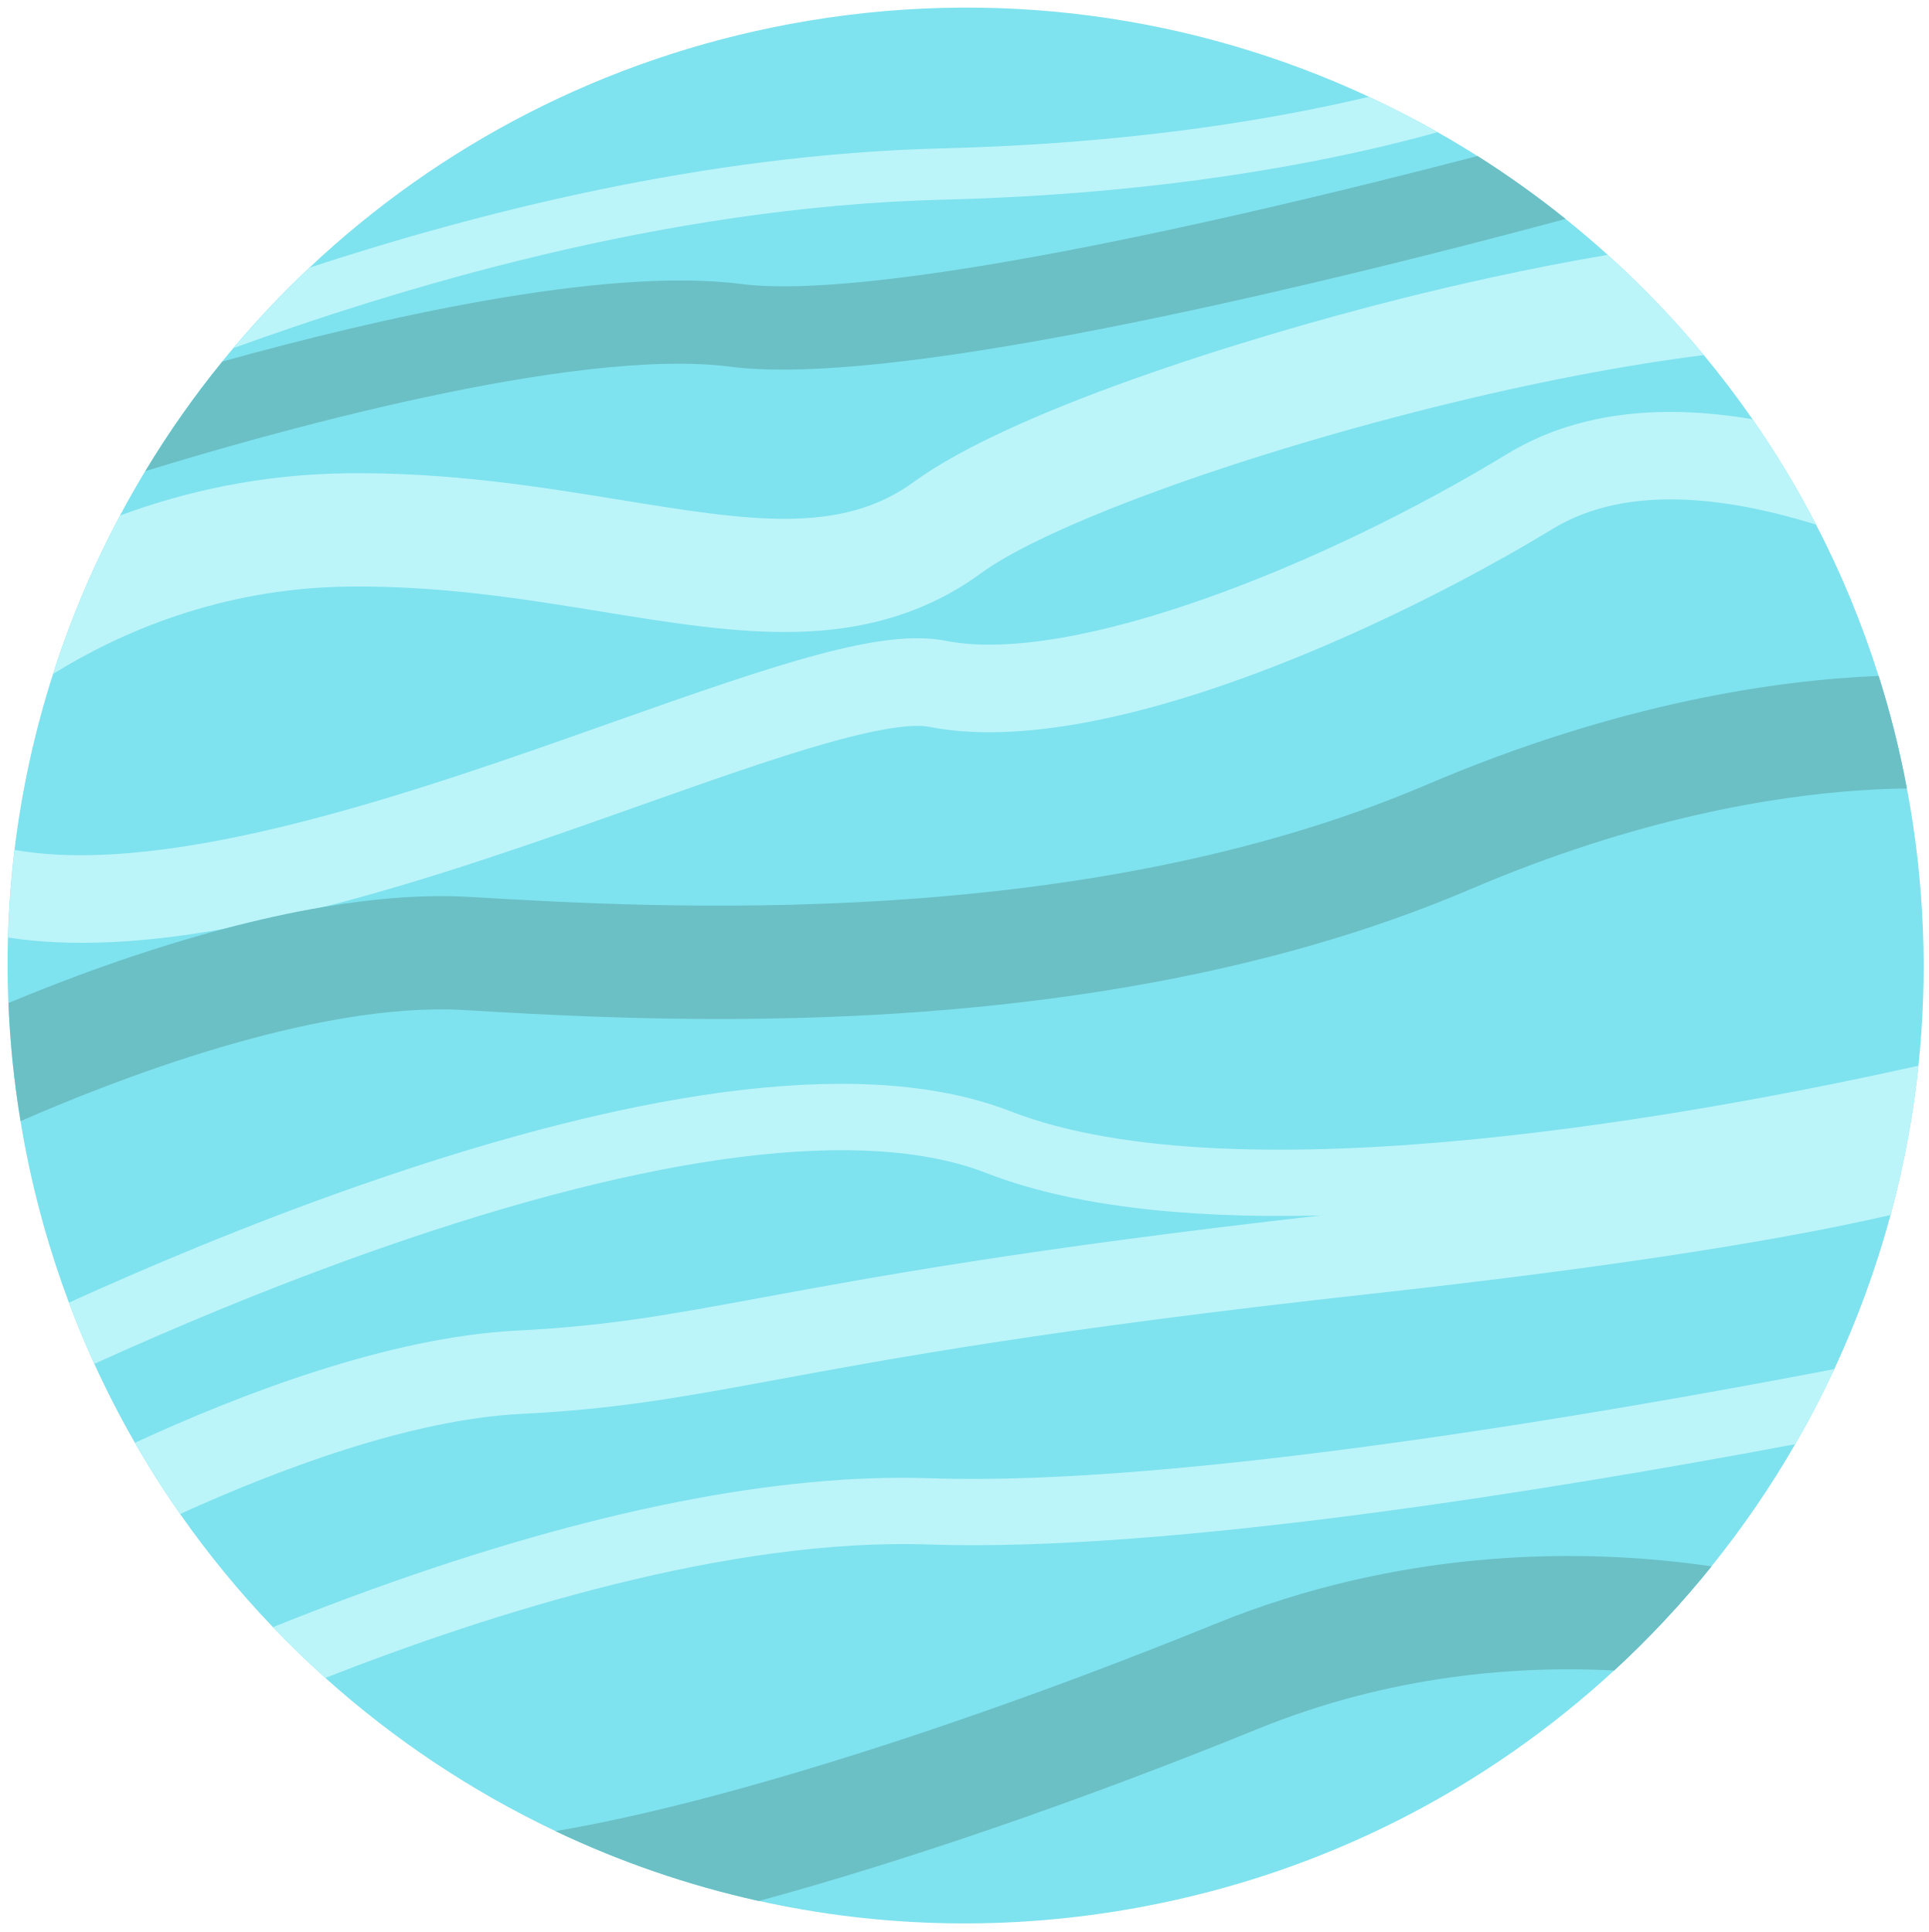
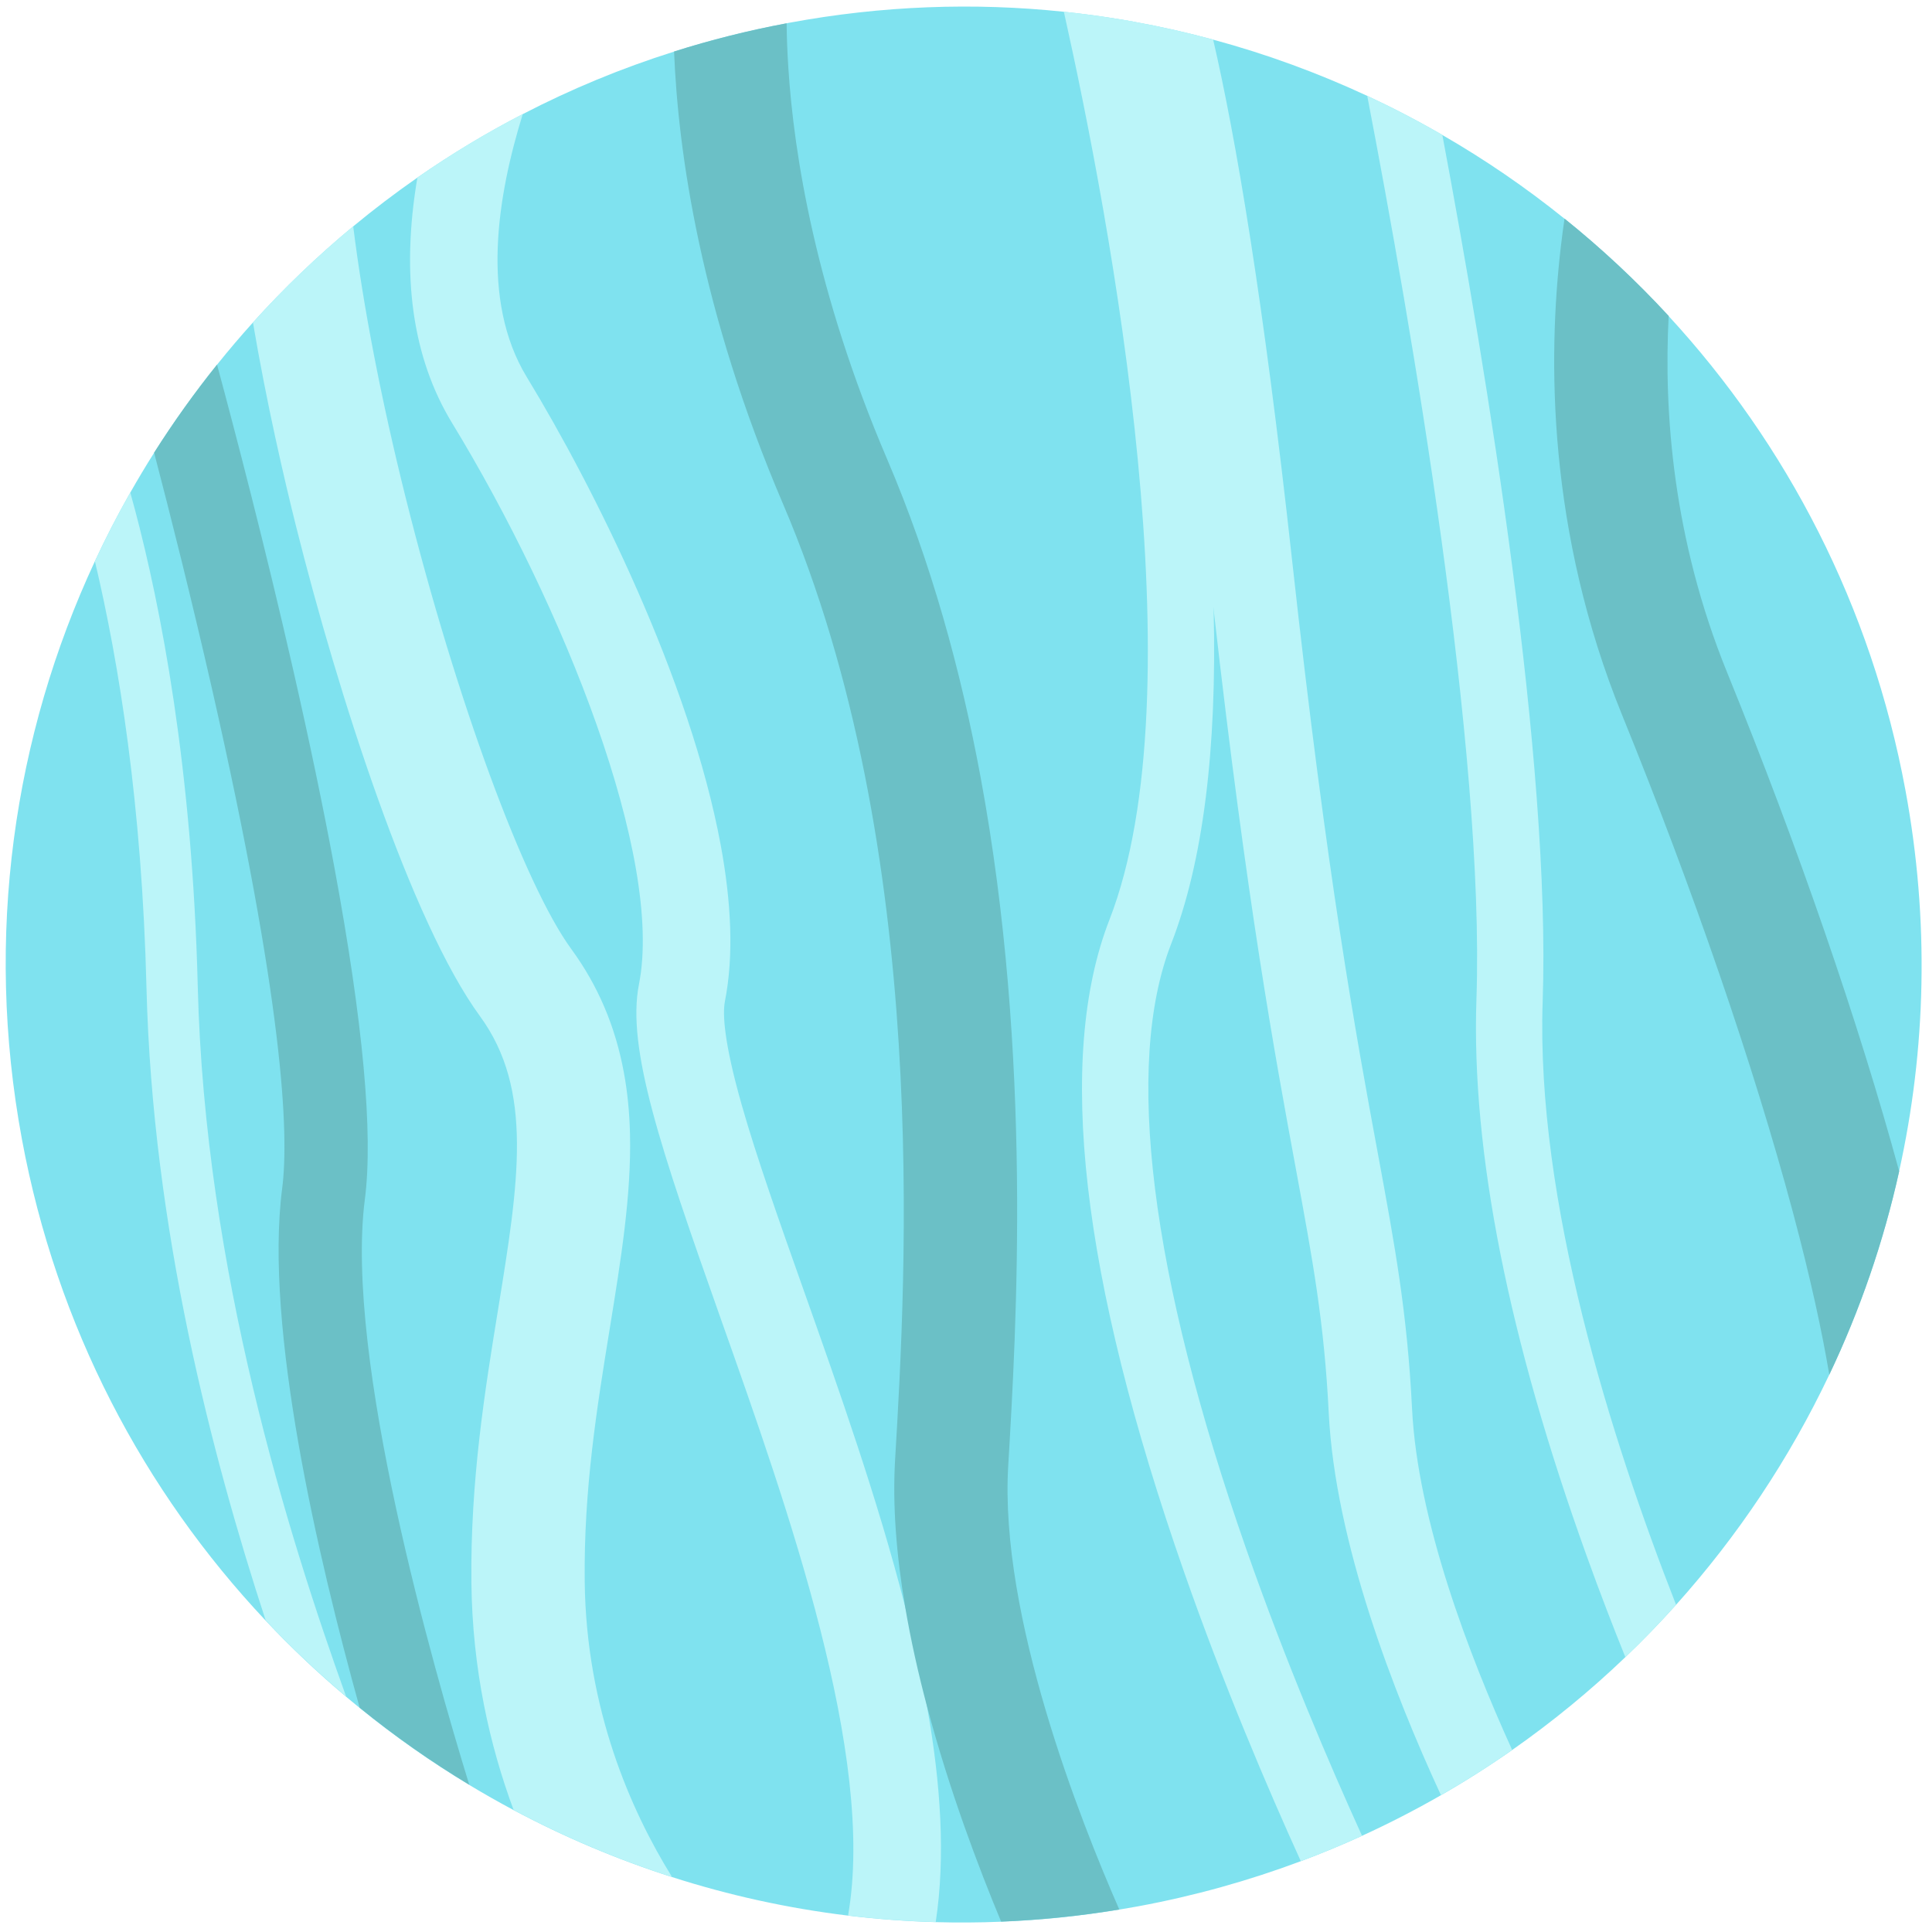
<svg xmlns="http://www.w3.org/2000/svg" style="isolation:isolate" viewBox="0 0 508 509" width="508pt" height="509pt">
  <defs>
-     <clipPath id="_clipPath_TjBdv6H77ivMOmOkhTKeaXgiJV8YiTyL">
+     <clipPath id="_clipPath_IfF6CsPkOQCpQM8BBfnhhkpHpqbDv9V7">
      <rect width="508" height="509" />
    </clipPath>
  </defs>
-   <g clip-path="url(#_clipPath_TjBdv6H77ivMOmOkhTKeaXgiJV8YiTyL)">
-     <clipPath id="_clipPath_Hh4oxdbfYETx98ypATKUwLOBXEL13Zjd">
-       <rect x="2" y="2" width="506" height="507" transform="matrix(1,0,0,1,0,0)" fill="rgb(255,255,255)" />
+   <g clip-path="url(#_clipPath_IfF6CsPkOQCpQM8BBfnhhkpHpqbDv9V7)">
+     <clipPath id="_clipPath_G8Z4PA8rqtbBMVh9OI4LCA9Q69Ugoi4I">
+       <rect x="0" y="0" width="508" height="509" transform="matrix(0,-1,1,0,-0.5,508.5)" fill="rgb(255,255,255)" />
    </clipPath>
-     <g clip-path="url(#_clipPath_Hh4oxdbfYETx98ypATKUwLOBXEL13Zjd)">
+     <g clip-path="url(#_clipPath_G8Z4PA8rqtbBMVh9OI4LCA9Q69Ugoi4I)">
      <g>
-         <g>
+         <clipPath id="_clipPath_6vVPiGiiCpdqSkRhR7QUHRLFudO36pmd">
+           <rect x="2" y="0" width="506" height="507" transform="matrix(0,-1,1,0,1.5,508.5)" fill="rgb(255,255,255)" />
+         </clipPath>
+         <g clip-path="url(#_clipPath_6vVPiGiiCpdqSkRhR7QUHRLFudO36pmd)">
          <g>
            <g>
-               <path d=" M 502.5 208.41 C 507.04 232.89 507.88 257.21 505.4 280.77 C 504.86 285.95 504.16 291.09 503.3 296.18 L 502.76 299.25 C 501.49 306.28 499.92 313.24 498.06 320.09 C 494.28 334.08 489.31 347.65 483.25 360.68 C 480.1 367.43 476.67 374.04 472.94 380.47 C 466.44 391.75 459.06 402.51 450.89 412.65 C 443.05 422.4 434.48 431.57 425.25 440.08 C 391.49 471.2 348.83 493.49 300.35 502.47 C 266 508.84 231.98 507.92 199.9 500.81 C 199.89 500.81 199.89 500.81 199.89 500.81 C 181.28 496.69 163.31 490.48 146.3 482.4 C 124.26 471.93 103.83 458.33 85.69 442.04 C 80.93 437.77 76.33 433.32 71.9 428.68 C 63.03 419.42 54.85 409.45 47.44 398.86 C 43.21 392.81 39.23 386.55 35.53 380.1 C 31.67 373.37 28.1 366.44 24.84 359.31 C 22.43 354.04 20.2 348.66 18.15 343.18 C 13.03 329.51 9.02 315.2 6.27 300.35 C 5.96 298.68 5.67 297.01 5.4 295.34 C 3.67 284.91 2.62 274.52 2.21 264.21 C 1.97 258.44 1.94 252.7 2.1 246.99 C 2.32 239.22 2.9 231.52 3.82 223.9 C 5.75 208.03 9.17 192.51 13.98 177.53 C 18.61 163.07 24.53 149.11 31.62 135.81 L 31.62 135.8 C 33.73 131.84 35.95 127.94 38.26 124.1 C 44.34 114.01 51.12 104.37 58.55 95.23 C 59.52 94.03 60.5 92.84 61.5 91.66 C 67.76 84.23 74.46 77.14 81.56 70.47 C 115.62 38.4 158.98 15.42 208.39 6.27 C 261.96 -3.66 314.72 4.13 360.62 25.49 C 366.78 28.36 372.82 31.47 378.72 34.82 C 382.27 36.83 385.76 38.92 389.21 41.1 C 397.25 46.19 404.99 51.72 412.41 57.67 C 416.2 60.71 419.91 63.86 423.52 67.12 C 432.57 75.28 441.04 84.11 448.85 93.54 C 453.36 98.98 457.64 104.62 461.7 110.45 C 467.84 119.28 473.43 128.54 478.43 138.21 C 484.98 150.84 490.51 164.15 494.9 178.06 C 497.94 187.67 500.43 197.57 502.34 207.72 C 502.42 207.95 502.46 208.18 502.5 208.41 Z " fill="rgb(127,226,239)" />
              <g>
-                 <path d=" M 378.75 34.82 C 377.34 35.21 375.91 35.61 374.42 36 C 348.91 42.78 306.38 51.16 248.58 52.6 C 173.93 54.45 103.6 76.55 61.54 91.68 C 67.8 84.25 74.5 77.16 81.6 70.49 C 124.7 56.39 184.8 40.67 248.24 39.09 C 296.39 37.9 333.86 31.85 360.65 25.5 C 366.81 28.36 372.84 31.47 378.75 34.82 Z " fill="rgb(187,245,249)" />
-               </g>
-               <g>
-                 <path d=" M 412.44 57.68 C 395.2 62.33 364.91 70.26 332.03 77.74 C 313.01 82.07 295.66 85.69 280 88.59 C 239.13 96.16 209.82 98.86 192.52 96.62 C 150.79 91.21 68.51 114.81 38.3 124.12 C 44.38 114.03 51.16 104.39 58.59 95.25 C 98.2 84.24 158.86 70.11 195.35 74.83 C 210.02 76.73 244.81 75.06 327.16 56.32 C 350.45 51.01 372.41 45.5 389.25 41.1 C 397.28 46.19 405.02 51.72 412.44 57.68 Z " fill="rgb(107,192,198)" />
-               </g>
-               <g>
-                 <path d=" M 448.88 93.55 C 428.15 96.13 403.45 100.85 377.04 107.46 C 324.2 120.69 275.42 138.61 258.43 151.03 C 248.86 158.02 238.15 162.6 225.97 164.85 C 220.83 165.8 215.43 166.34 209.74 166.47 C 193.67 166.85 176.65 164.08 158.63 161.16 C 137.75 157.77 116.15 154.26 91.81 154.54 C 58.07 154.92 31.39 166.75 14 177.54 C 18.63 163.08 24.55 149.12 31.64 135.82 L 31.64 135.81 C 48.58 129.53 68.66 124.95 91.46 124.69 C 118.38 124.38 142.3 128.27 163.41 131.7 C 197.07 137.17 221.39 141.12 240.8 126.93 C 265.58 108.82 325.77 89.53 369.78 78.51 C 382.2 75.4 402.04 70.78 423.53 67.14 C 432.6 75.29 441.07 84.12 448.88 93.55 Z " fill="rgb(187,245,249)" />
-               </g>
-               <g>
-                 <path d=" M 478.46 138.22 C 457.02 131.59 429.46 126.91 409.1 139.31 C 380.14 156.95 329.36 182.3 285.91 190.36 C 270.9 193.14 256.77 193.86 244.71 191.48 C 241.54 190.86 234.24 191.12 217.44 195.89 C 203.66 199.81 186.67 205.82 168.68 212.19 C 142.3 221.54 113.51 231.73 85.39 238.91 L 85.38 238.91 C 77.13 241.02 68.95 242.87 60.9 244.36 C 60.21 244.49 59.53 244.61 58.84 244.73 L 58.81 244.74 C 38.58 248.35 19.26 249.62 2.12 247.01 C 2.34 239.24 2.92 231.54 3.84 223.92 C 45.68 231.24 110.85 208.17 160.96 190.42 C 206.13 174.43 232.49 165.54 249.17 168.83 C 282.45 175.39 348.76 149.03 397.07 119.59 C 414.21 109.15 435.96 106.08 461.72 110.46 C 467.87 119.29 473.46 128.55 478.46 138.22 Z " fill="rgb(187,245,249)" />
-               </g>
-               <g>
-                 <path d=" M 502.37 207.73 C 498.72 207.77 494.78 207.91 490.55 208.19 C 467.9 209.65 431.63 215.36 387.46 234.24 C 360.44 245.78 331.93 253.61 303.77 258.83 C 229.97 272.51 158.55 268.26 122.33 266.11 C 82.74 263.76 28.79 285.12 5.43 295.37 C 3.7 284.94 2.65 274.55 2.24 264.24 C 16.68 258.22 36.95 250.56 58.82 244.75 L 58.85 244.74 C 67.54 242.43 76.47 240.42 85.39 238.92 L 85.4 238.92 C 98.62 236.69 111.81 235.58 124.09 236.32 C 172.05 239.16 284.34 245.83 375.72 206.79 C 426.62 185.05 468.43 179.14 494.93 178.08 C 497.97 187.67 500.47 197.57 502.37 207.73 Z " fill="rgb(107,192,198)" />
-               </g>
-               <g>
-                 <path d=" M 505.41 280.77 C 504.87 285.95 504.17 291.09 503.31 296.18 L 502.77 299.25 C 492.5 301.49 480.52 303.95 467.41 306.38 C 456.35 308.43 444.51 310.45 432.22 312.29 C 400.81 316.98 372.69 319.63 347.96 320.23 C 310.8 321.13 281.31 317.4 259.84 309.04 C 228.01 296.64 172.85 303.49 100.32 328.84 C 70.72 339.19 43.73 350.73 24.85 359.32 C 22.44 354.05 20.21 348.67 18.16 343.19 C 37.37 334.46 64.56 322.85 94.37 312.43 C 172.07 285.25 229.87 278.64 266.17 292.77 C 326.39 316.21 449.25 293.29 505.41 280.77 Z " fill="rgb(187,245,249)" />
-               </g>
-               <g>
-                 <path d=" M 503.31 296.19 L 502.77 299.26 C 501.5 306.29 499.93 313.25 498.07 320.1 C 472.54 326 430.35 333.26 360.68 340.92 C 276.93 350.13 235.12 357.85 204.6 363.49 C 180.25 367.99 162.65 371.24 137.32 372.5 C 107.92 373.97 72.62 387.43 47.46 398.87 C 43.23 392.82 39.25 386.56 35.55 380.11 C 62.52 367.65 102.12 352.26 136.23 350.55 C 160.1 349.36 176.22 346.38 200.62 341.88 C 230.2 336.42 270.24 329.02 347.97 320.22 C 351.34 319.84 354.78 319.46 358.29 319.07 C 440.48 310.04 482.45 301.68 503.31 296.19 Z " fill="rgb(187,245,249)" />
-               </g>
-               <g>
-                 <path d=" M 483.26 360.69 C 480.11 367.44 476.68 374.05 472.95 380.48 C 410.34 392.23 307.88 409.08 244.66 406.91 C 192.07 405.11 129.36 424.95 85.71 442.05 C 80.95 437.78 76.35 433.33 71.92 428.69 C 79.99 425.43 88.84 422.01 98.29 418.61 C 155.72 397.9 205.17 388.09 245.25 389.46 C 310.8 391.7 423.47 372.19 483.26 360.69 Z " fill="rgb(187,245,249)" />
-               </g>
-               <g>
-                 <path d=" M 450.91 412.67 C 443.07 422.42 434.5 431.59 425.27 440.1 C 400.02 438.79 366.48 441.2 331.39 455.48 C 285.45 474.17 238.91 490.22 199.92 500.83 C 199.91 500.83 199.91 500.83 199.91 500.83 C 181.3 496.71 163.33 490.5 146.32 482.42 C 157.45 480.55 171.51 477.54 189.21 472.81 C 227.64 462.52 274.13 446.55 320.13 427.83 C 368.48 408.17 414.06 408.22 443.79 411.73 C 446.23 412.01 448.6 412.33 450.91 412.67 Z " fill="rgb(107,192,198)" />
+                 <g>
+                   <g>
+                     <path d=" M 207.91 6 C 232.39 1.46 256.71 0.62 280.27 3.1 C 285.45 3.64 290.59 4.34 295.68 5.2 L 298.75 5.74 C 305.78 7.01 312.74 8.58 319.59 10.44 C 333.58 14.22 347.15 19.19 360.18 25.25 C 366.93 28.4 373.54 31.83 379.97 35.56 C 391.25 42.06 402.01 49.44 412.15 57.61 C 421.9 65.45 431.07 74.02 439.58 83.25 C 470.7 117.01 492.99 159.67 501.97 208.15 C 508.34 242.5 507.42 276.52 500.31 308.6 C 500.31 308.61 500.31 308.61 500.31 308.61 C 496.19 327.22 489.98 345.19 481.9 362.2 C 471.43 384.24 457.83 404.67 441.54 422.81 C 437.27 427.57 432.82 432.17 428.18 436.6 C 418.92 445.47 408.95 453.65 398.36 461.06 C 392.31 465.29 386.05 469.27 379.6 472.97 C 372.87 476.83 365.94 480.4 358.81 483.66 C 353.54 486.07 348.16 488.3 342.68 490.35 C 329.01 495.47 314.7 499.48 299.85 502.23 C 298.18 502.54 296.51 502.83 294.84 503.1 C 284.41 504.83 274.02 505.88 263.71 506.29 C 257.94 506.53 252.2 506.56 246.49 506.4 C 238.72 506.18 231.02 505.6 223.4 504.68 C 207.53 502.75 192.01 499.33 177.03 494.52 C 162.57 489.89 148.61 483.97 135.31 476.88 L 135.3 476.88 C 131.34 474.77 127.44 472.55 123.6 470.24 C 113.51 464.16 103.87 457.38 94.73 449.95 C 93.53 448.98 92.34 448 91.16 447 C 83.73 440.74 76.64 434.04 69.97 426.94 C 37.9 392.88 14.92 349.52 5.77 300.11 C -4.16 246.54 3.63 193.78 24.99 147.88 C 27.86 141.72 30.97 135.68 34.32 129.78 C 36.33 126.23 38.42 122.74 40.6 119.29 C 45.69 111.25 51.22 103.51 57.17 96.09 C 60.21 92.3 63.36 88.59 66.62 84.98 C 74.78 75.93 83.61 67.46 93.04 59.65 C 98.48 55.14 104.12 50.86 109.95 46.8 C 118.78 40.66 128.04 35.07 137.71 30.07 C 150.34 23.52 163.65 17.99 177.56 13.6 C 187.17 10.56 197.07 8.07 207.22 6.16 C 207.45 6.08 207.68 6.04 207.91 6 Z " fill="rgb(127,226,239)" />
+                     <g>
+                       <path d=" M 34.32 129.75 C 34.71 131.16 35.11 132.59 35.5 134.08 C 42.28 159.59 50.66 202.12 52.1 259.92 C 53.95 334.57 76.05 404.9 91.18 446.96 C 83.75 440.7 76.66 434 69.99 426.9 C 55.89 383.8 40.17 323.7 38.59 260.26 C 37.4 212.11 31.35 174.64 25 147.85 C 27.86 141.69 30.97 135.66 34.32 129.75 Z " fill="rgb(187,245,249)" />
+                     </g>
+                     <g>
+                       <path d=" M 57.18 96.06 C 61.83 113.3 69.76 143.59 77.24 176.47 C 81.57 195.49 85.19 212.84 88.09 228.5 C 95.66 269.37 98.36 298.68 96.12 315.98 C 90.71 357.71 114.31 439.99 123.62 470.2 C 113.53 464.12 103.89 457.34 94.75 449.91 C 83.74 410.3 69.61 349.64 74.33 313.15 C 76.23 298.48 74.56 263.69 55.82 181.34 C 50.51 158.05 45 136.09 40.6 119.25 C 45.69 111.22 51.22 103.48 57.18 96.06 Z " fill="rgb(107,192,198)" />
+                     </g>
+                     <g>
+                       <path d=" M 93.05 59.62 C 95.63 80.35 100.35 105.05 106.96 131.46 C 120.19 184.3 138.11 233.08 150.53 250.07 C 157.52 259.64 162.1 270.35 164.35 282.53 C 165.3 287.67 165.84 293.07 165.97 298.76 C 166.35 314.83 163.58 331.85 160.66 349.87 C 157.27 370.75 153.76 392.35 154.04 416.69 C 154.42 450.43 166.25 477.11 177.04 494.5 C 162.58 489.87 148.62 483.95 135.32 476.86 L 135.31 476.86 C 129.03 459.92 124.45 439.84 124.19 417.04 C 123.88 390.12 127.77 366.2 131.2 345.09 C 136.67 311.43 140.62 287.11 126.43 267.7 C 108.32 242.92 89.03 182.73 78.01 138.72 C 74.9 126.3 70.28 106.46 66.64 84.97 C 74.79 75.9 83.62 67.43 93.05 59.62 Z " fill="rgb(187,245,249)" />
+                     </g>
+                     <g>
+                       <path d=" M 137.72 30.04 C 131.09 51.48 126.41 79.04 138.81 99.4 C 156.45 128.36 181.8 179.14 189.86 222.59 C 192.64 237.6 193.36 251.73 190.98 263.79 C 190.36 266.96 190.62 274.26 195.39 291.06 C 199.31 304.84 205.32 321.83 211.69 339.82 C 221.04 366.2 231.23 394.99 238.41 423.11 L 238.41 423.12 C 240.52 431.37 242.37 439.55 243.86 447.6 C 243.99 448.29 244.11 448.97 244.23 449.66 L 244.24 449.69 C 247.85 469.92 249.12 489.24 246.51 506.38 C 238.74 506.16 231.04 505.58 223.42 504.66 C 230.74 462.82 207.67 397.65 189.92 347.54 C 173.93 302.37 165.04 276.01 168.33 259.33 C 174.89 226.05 148.53 159.74 119.09 111.43 C 108.65 94.29 105.58 72.54 109.96 46.78 C 118.79 40.63 128.05 35.04 137.72 30.04 Z " fill="rgb(187,245,249)" />
+                     </g>
+                     <g>
+                       <path d=" M 207.23 6.13 C 207.27 9.78 207.41 13.72 207.69 17.95 C 209.15 40.6 214.86 76.87 233.74 121.04 C 245.28 148.06 253.11 176.57 258.33 204.73 C 272.01 278.53 267.76 349.95 265.61 386.17 C 263.26 425.76 284.62 479.71 294.87 503.07 C 284.44 504.8 274.05 505.85 263.74 506.26 C 257.72 491.82 250.06 471.55 244.25 449.68 L 244.24 449.65 C 241.93 440.96 239.92 432.03 238.42 423.11 L 238.42 423.1 C 236.19 409.88 235.08 396.69 235.82 384.41 C 238.66 336.45 245.33 224.16 206.29 132.78 C 184.55 81.88 178.64 40.07 177.58 13.57 C 187.17 10.53 197.07 8.03 207.23 6.13 Z " fill="rgb(107,192,198)" />
+                     </g>
+                     <g>
+                       <path d=" M 280.27 3.09 C 285.45 3.63 290.59 4.33 295.68 5.19 L 298.75 5.73 C 300.99 16 303.45 27.98 305.88 41.09 C 307.93 52.15 309.95 63.99 311.79 76.28 C 316.48 107.69 319.13 135.81 319.73 160.54 C 320.63 197.7 316.9 227.19 308.54 248.66 C 296.14 280.49 302.99 335.65 328.34 408.18 C 338.69 437.78 350.23 464.77 358.82 483.65 C 353.55 486.06 348.17 488.29 342.69 490.34 C 333.96 471.13 322.35 443.94 311.93 414.13 C 284.75 336.43 278.14 278.63 292.27 242.33 C 315.71 182.11 292.79 59.25 280.27 3.09 Z " fill="rgb(187,245,249)" />
+                     </g>
+                     <g>
+                       <path d=" M 295.69 5.19 L 298.76 5.73 C 305.79 7 312.75 8.57 319.6 10.43 C 325.5 35.96 332.76 78.15 340.42 147.82 C 349.63 231.57 357.35 273.38 362.99 303.9 C 367.49 328.25 370.74 345.85 372 371.18 C 373.47 400.58 386.93 435.88 398.37 461.04 C 392.32 465.27 386.06 469.25 379.61 472.95 C 367.15 445.98 351.76 406.38 350.05 372.27 C 348.86 348.4 345.88 332.28 341.38 307.88 C 335.92 278.3 328.52 238.26 319.72 160.53 C 319.34 157.16 318.96 153.72 318.57 150.21 C 309.54 68.02 301.18 26.05 295.69 5.19 Z " fill="rgb(187,245,249)" />
+                     </g>
+                     <g>
+                       <path d=" M 360.19 25.24 C 366.94 28.39 373.55 31.82 379.98 35.55 C 391.73 98.16 408.58 200.62 406.41 263.84 C 404.61 316.43 424.45 379.14 441.55 422.79 C 437.28 427.55 432.83 432.15 428.19 436.58 C 424.93 428.51 421.51 419.66 418.11 410.21 C 397.4 352.78 387.59 303.33 388.96 263.25 C 391.2 197.7 371.69 85.03 360.19 25.24 Z " fill="rgb(187,245,249)" />
+                     </g>
+                     <g>
+                       <path d=" M 412.17 57.59 C 421.92 65.43 431.09 74 439.6 83.23 C 438.29 108.48 440.7 142.02 454.98 177.11 C 473.67 223.05 489.72 269.59 500.33 308.58 C 500.33 308.59 500.33 308.59 500.33 308.59 C 496.21 327.2 490 345.17 481.92 362.18 C 480.05 351.05 477.04 336.99 472.31 319.29 C 462.02 280.86 446.05 234.37 427.33 188.37 C 407.67 140.02 407.72 94.44 411.23 64.71 C 411.51 62.27 411.83 59.9 412.17 57.59 Z " fill="rgb(107,192,198)" />
+                     </g>
+                   </g>
+                 </g>
              </g>
            </g>
          </g>
        </g>
      </g>
    </g>
  </g>
</svg>
